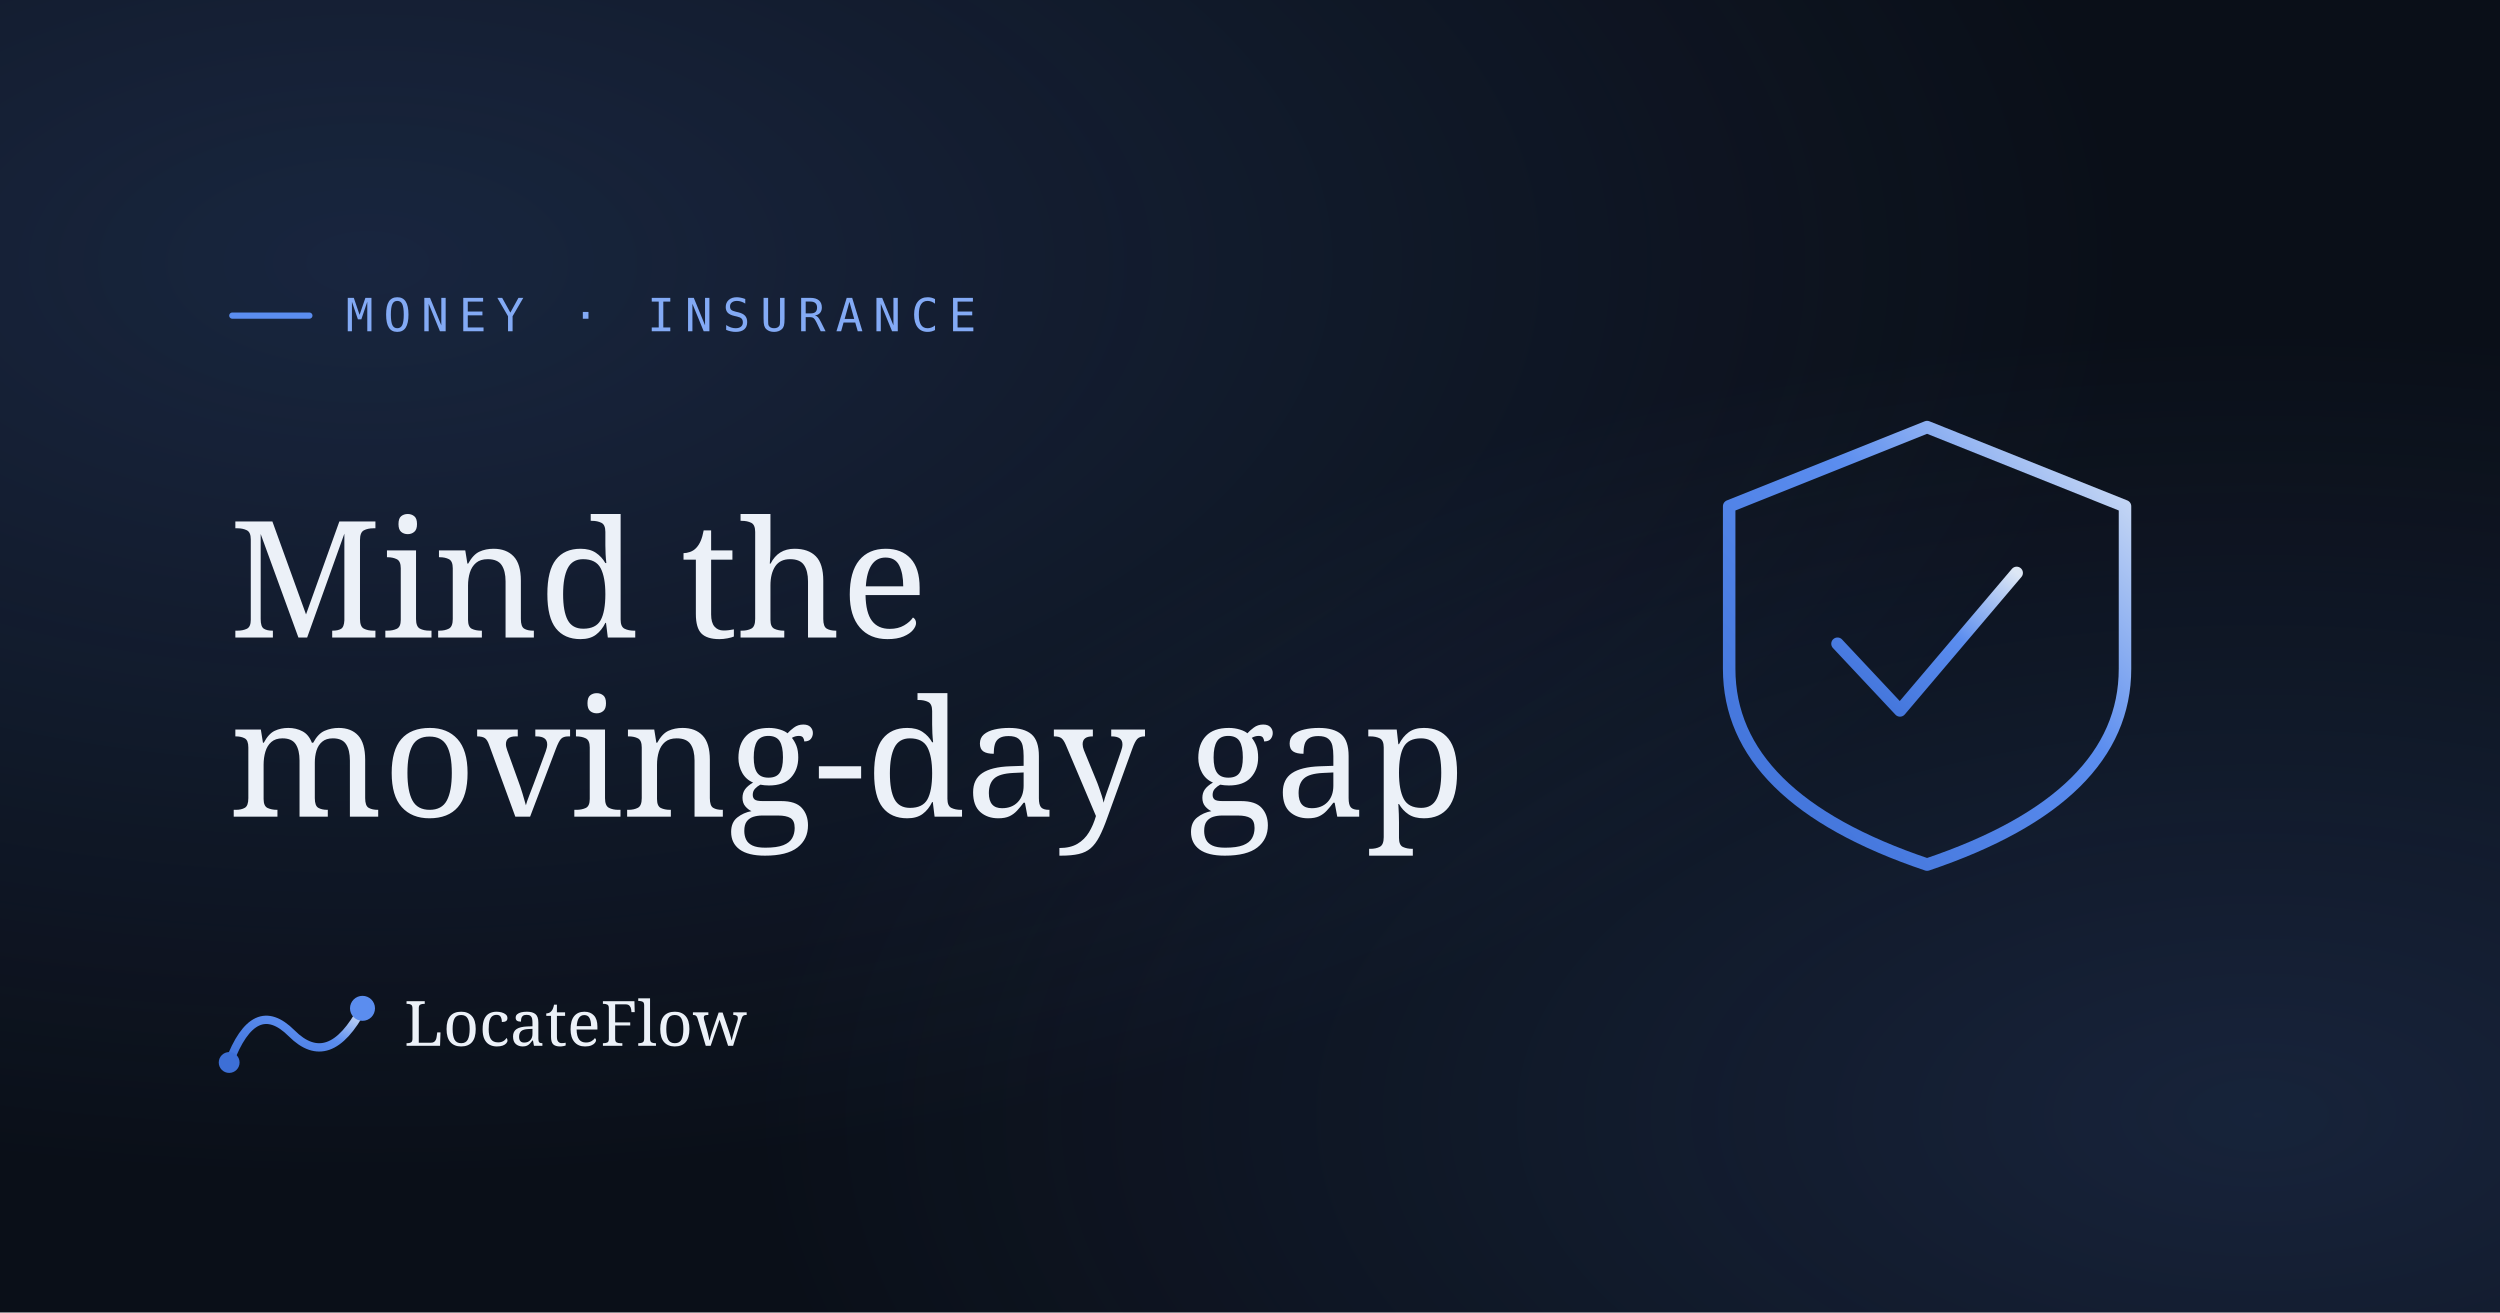
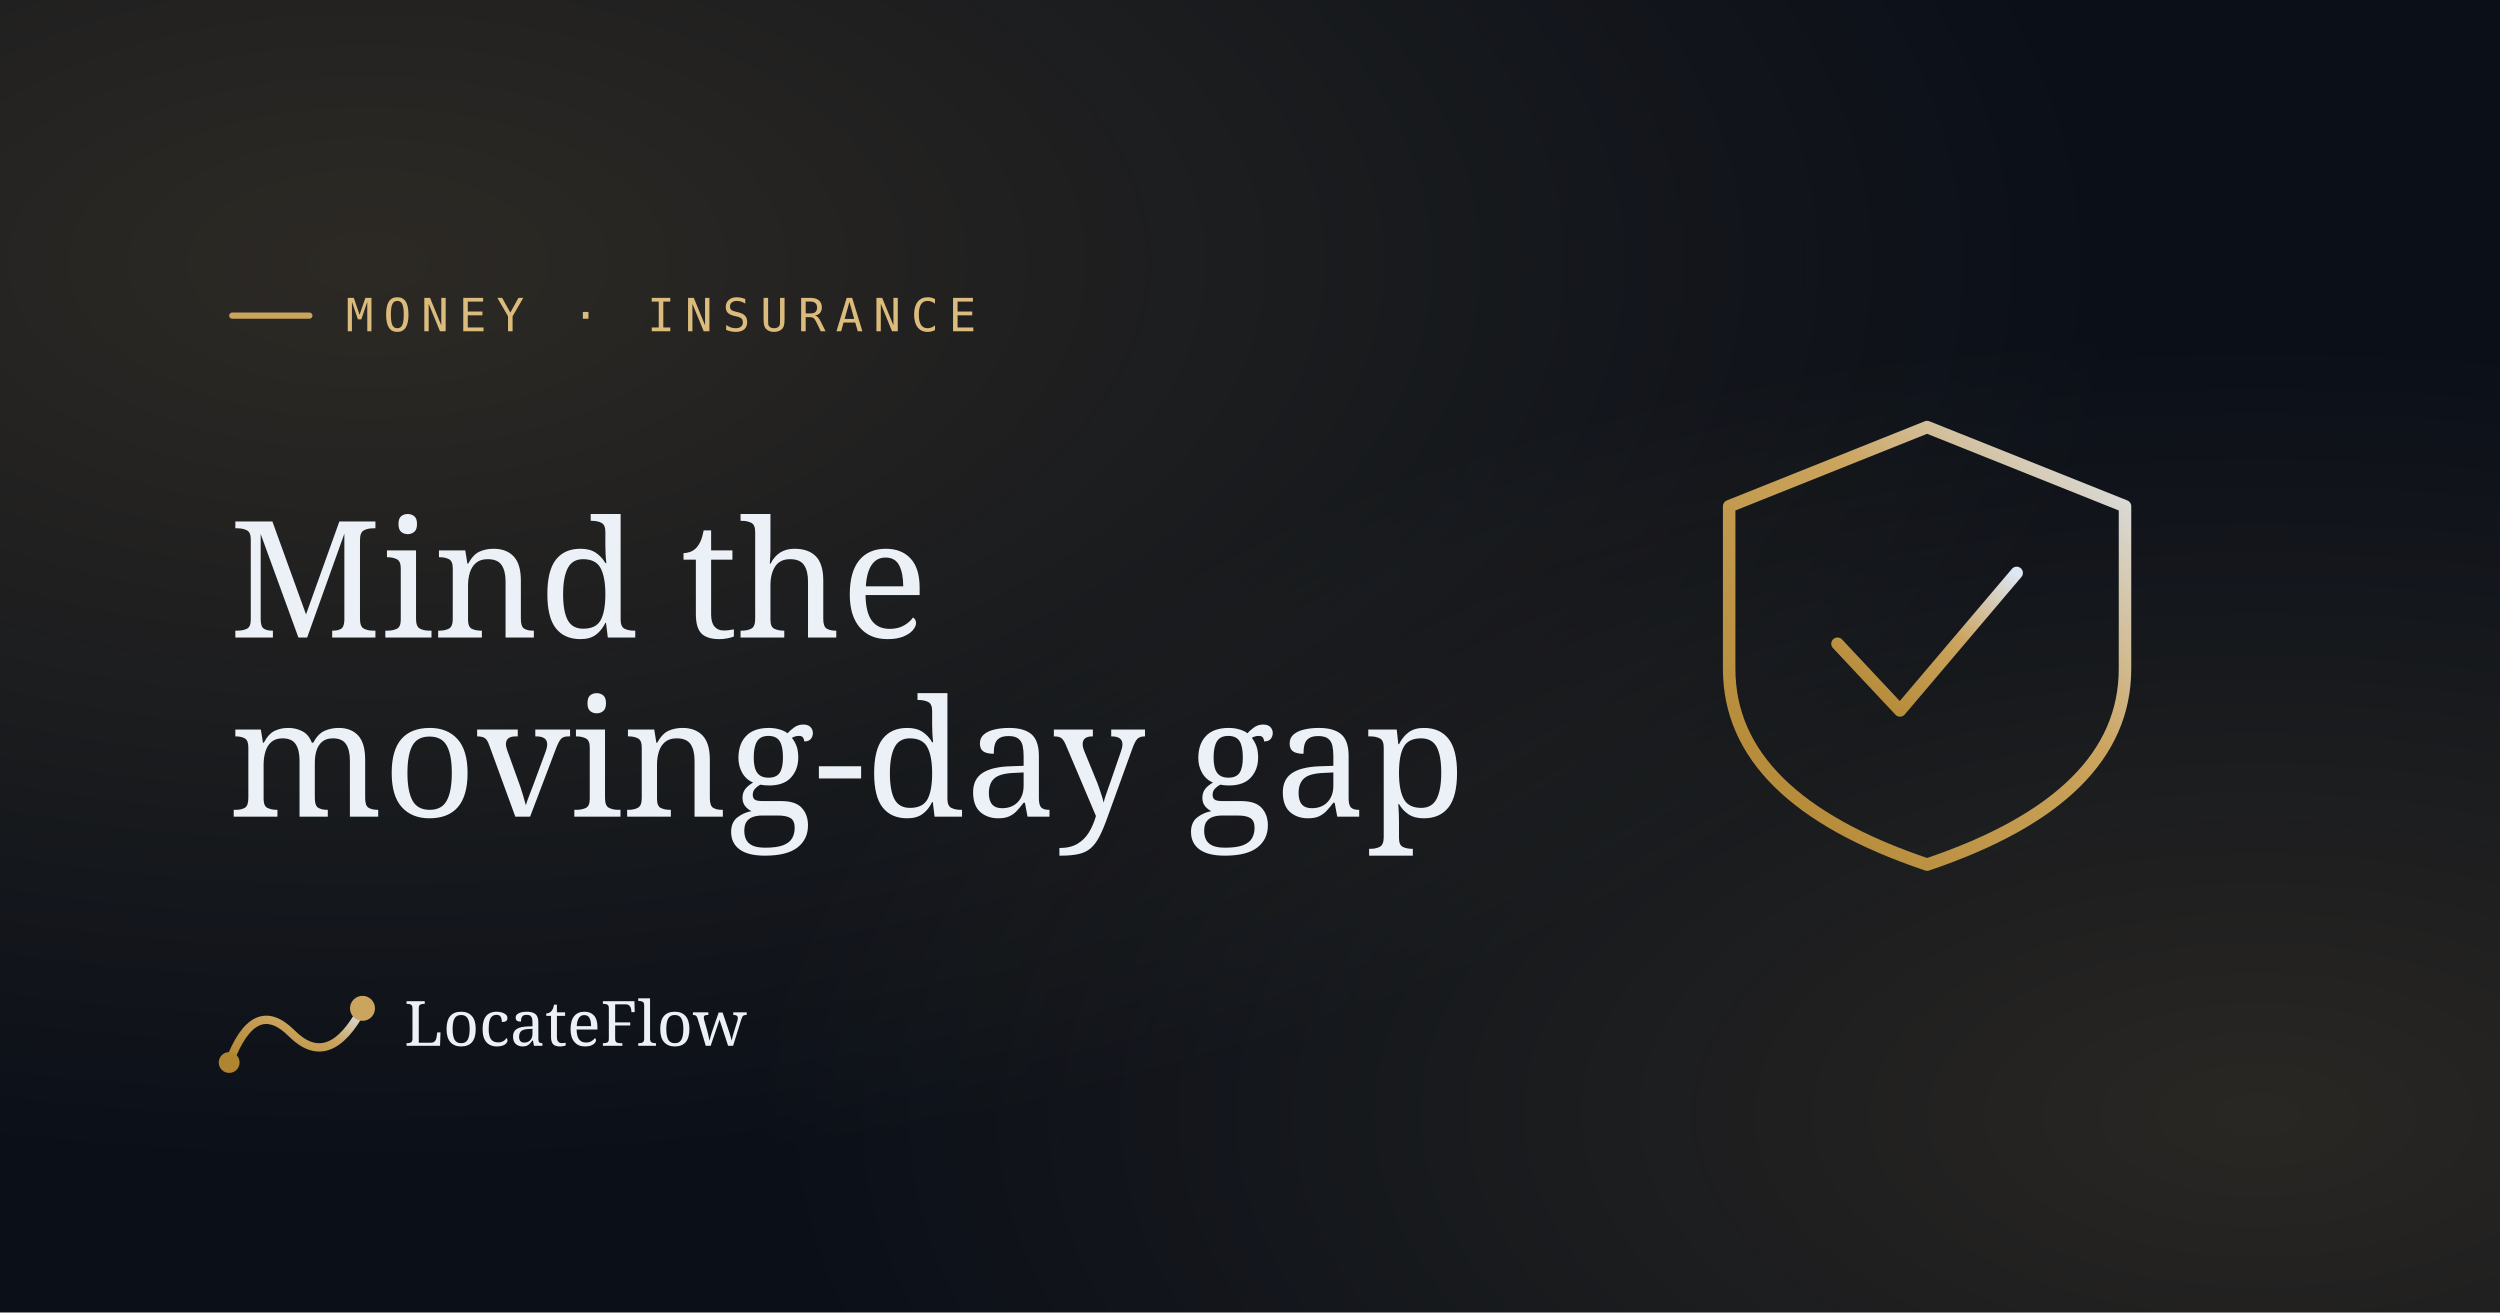
<svg xmlns="http://www.w3.org/2000/svg" viewBox="0 0 1200 630" fill="none" role="img" aria-label="The insurance coverage gap on moving day">
  <defs>
    <linearGradient id="flow" x1="0" y1="1" x2="1" y2="0">
-       <stop offset="0%" stop-color="#3D6FD6" />
-       <stop offset="60%" stop-color="#5B8DEF" />
+       <stop offset="0%" stop-color="#B0852F" />
+       <stop offset="60%" stop-color="#CBA45E" />
      <stop offset="100%" stop-color="#DDE7F5" />
    </linearGradient>
    <radialGradient id="tr" cx="0.15" cy="0.2" r="0.7">
-       <stop offset="0%" stop-color="#5B8DEF" stop-opacity="0.18" />
-       <stop offset="100%" stop-color="#5B8DEF" stop-opacity="0" />
+       <stop offset="0%" stop-color="#CBA45E" stop-opacity="0.18" />
+       <stop offset="100%" stop-color="#CBA45E" stop-opacity="0" />
    </radialGradient>
    <radialGradient id="br" cx="0.9" cy="0.85" r="0.6">
-       <stop offset="0%" stop-color="#5B8DEF" stop-opacity="0.16" />
-       <stop offset="100%" stop-color="#5B8DEF" stop-opacity="0" />
+       <stop offset="0%" stop-color="#CBA45E" stop-opacity="0.16" />
+       <stop offset="100%" stop-color="#CBA45E" stop-opacity="0" />
    </radialGradient>
  </defs>
  <rect width="1200" height="630" fill="#0A0F18" />
  <rect width="1200" height="630" fill="url(#tr)" />
  <rect width="1200" height="630" fill="url(#br)" />
-   <rect x="110" y="150" width="40" height="3" rx="1.5" fill="#5B8DEF" />
-   <text x="166" y="159" font-family="'Geist Mono', ui-monospace, monospace" font-size="22" letter-spacing="0.22em" fill="#83AAF5">MONEY · INSURANCE</text>
+   <rect x="110" y="150" width="40" height="3" rx="1.5" fill="#CBA45E" />
+   <text x="166" y="159" font-family="'Geist Mono', ui-monospace, monospace" font-size="22" letter-spacing="0.22em" fill="#DCBC7C">MONEY · INSURANCE</text>
  <text x="110" y="306" font-family="Playfair Display, Didot, Georgia, serif" font-size="78" font-weight="500" fill="#ECF1F8" letter-spacing="0">Mind the</text>
  <text x="110" y="392" font-family="Playfair Display, Didot, Georgia, serif" font-size="78" font-weight="500" fill="#ECF1F8" letter-spacing="0">moving-day gap</text>
  <g transform="translate(830,205)" stroke="url(#flow)" stroke-width="6" stroke-linecap="round" stroke-linejoin="round">
    <path d="M95 0 L190 38 V 116 Q 190 178 95 210 Q 0 178 0 116 V 38 Z" />
    <path d="M52 104 l30 32 l56 -66" />
  </g>
  <g transform="translate(110,470)">
    <path d="M0 40 Q 12 8, 30 26 T 64 14" stroke="url(#flow)" stroke-width="4" fill="none" stroke-linecap="round" />
-     <circle cx="0" cy="40" r="5" fill="#3D6FD6" />
-     <circle cx="64" cy="14" r="6" fill="#5B8DEF" />
+     <circle cx="0" cy="40" r="5" fill="#B0852F" />
+     <circle cx="64" cy="14" r="6" fill="#CBA45E" />
    <text x="84" y="32" font-family="Playfair Display, Didot, Georgia, serif" font-size="30" fill="#ECF1F8">LocateFlow</text>
  </g>
</svg>
